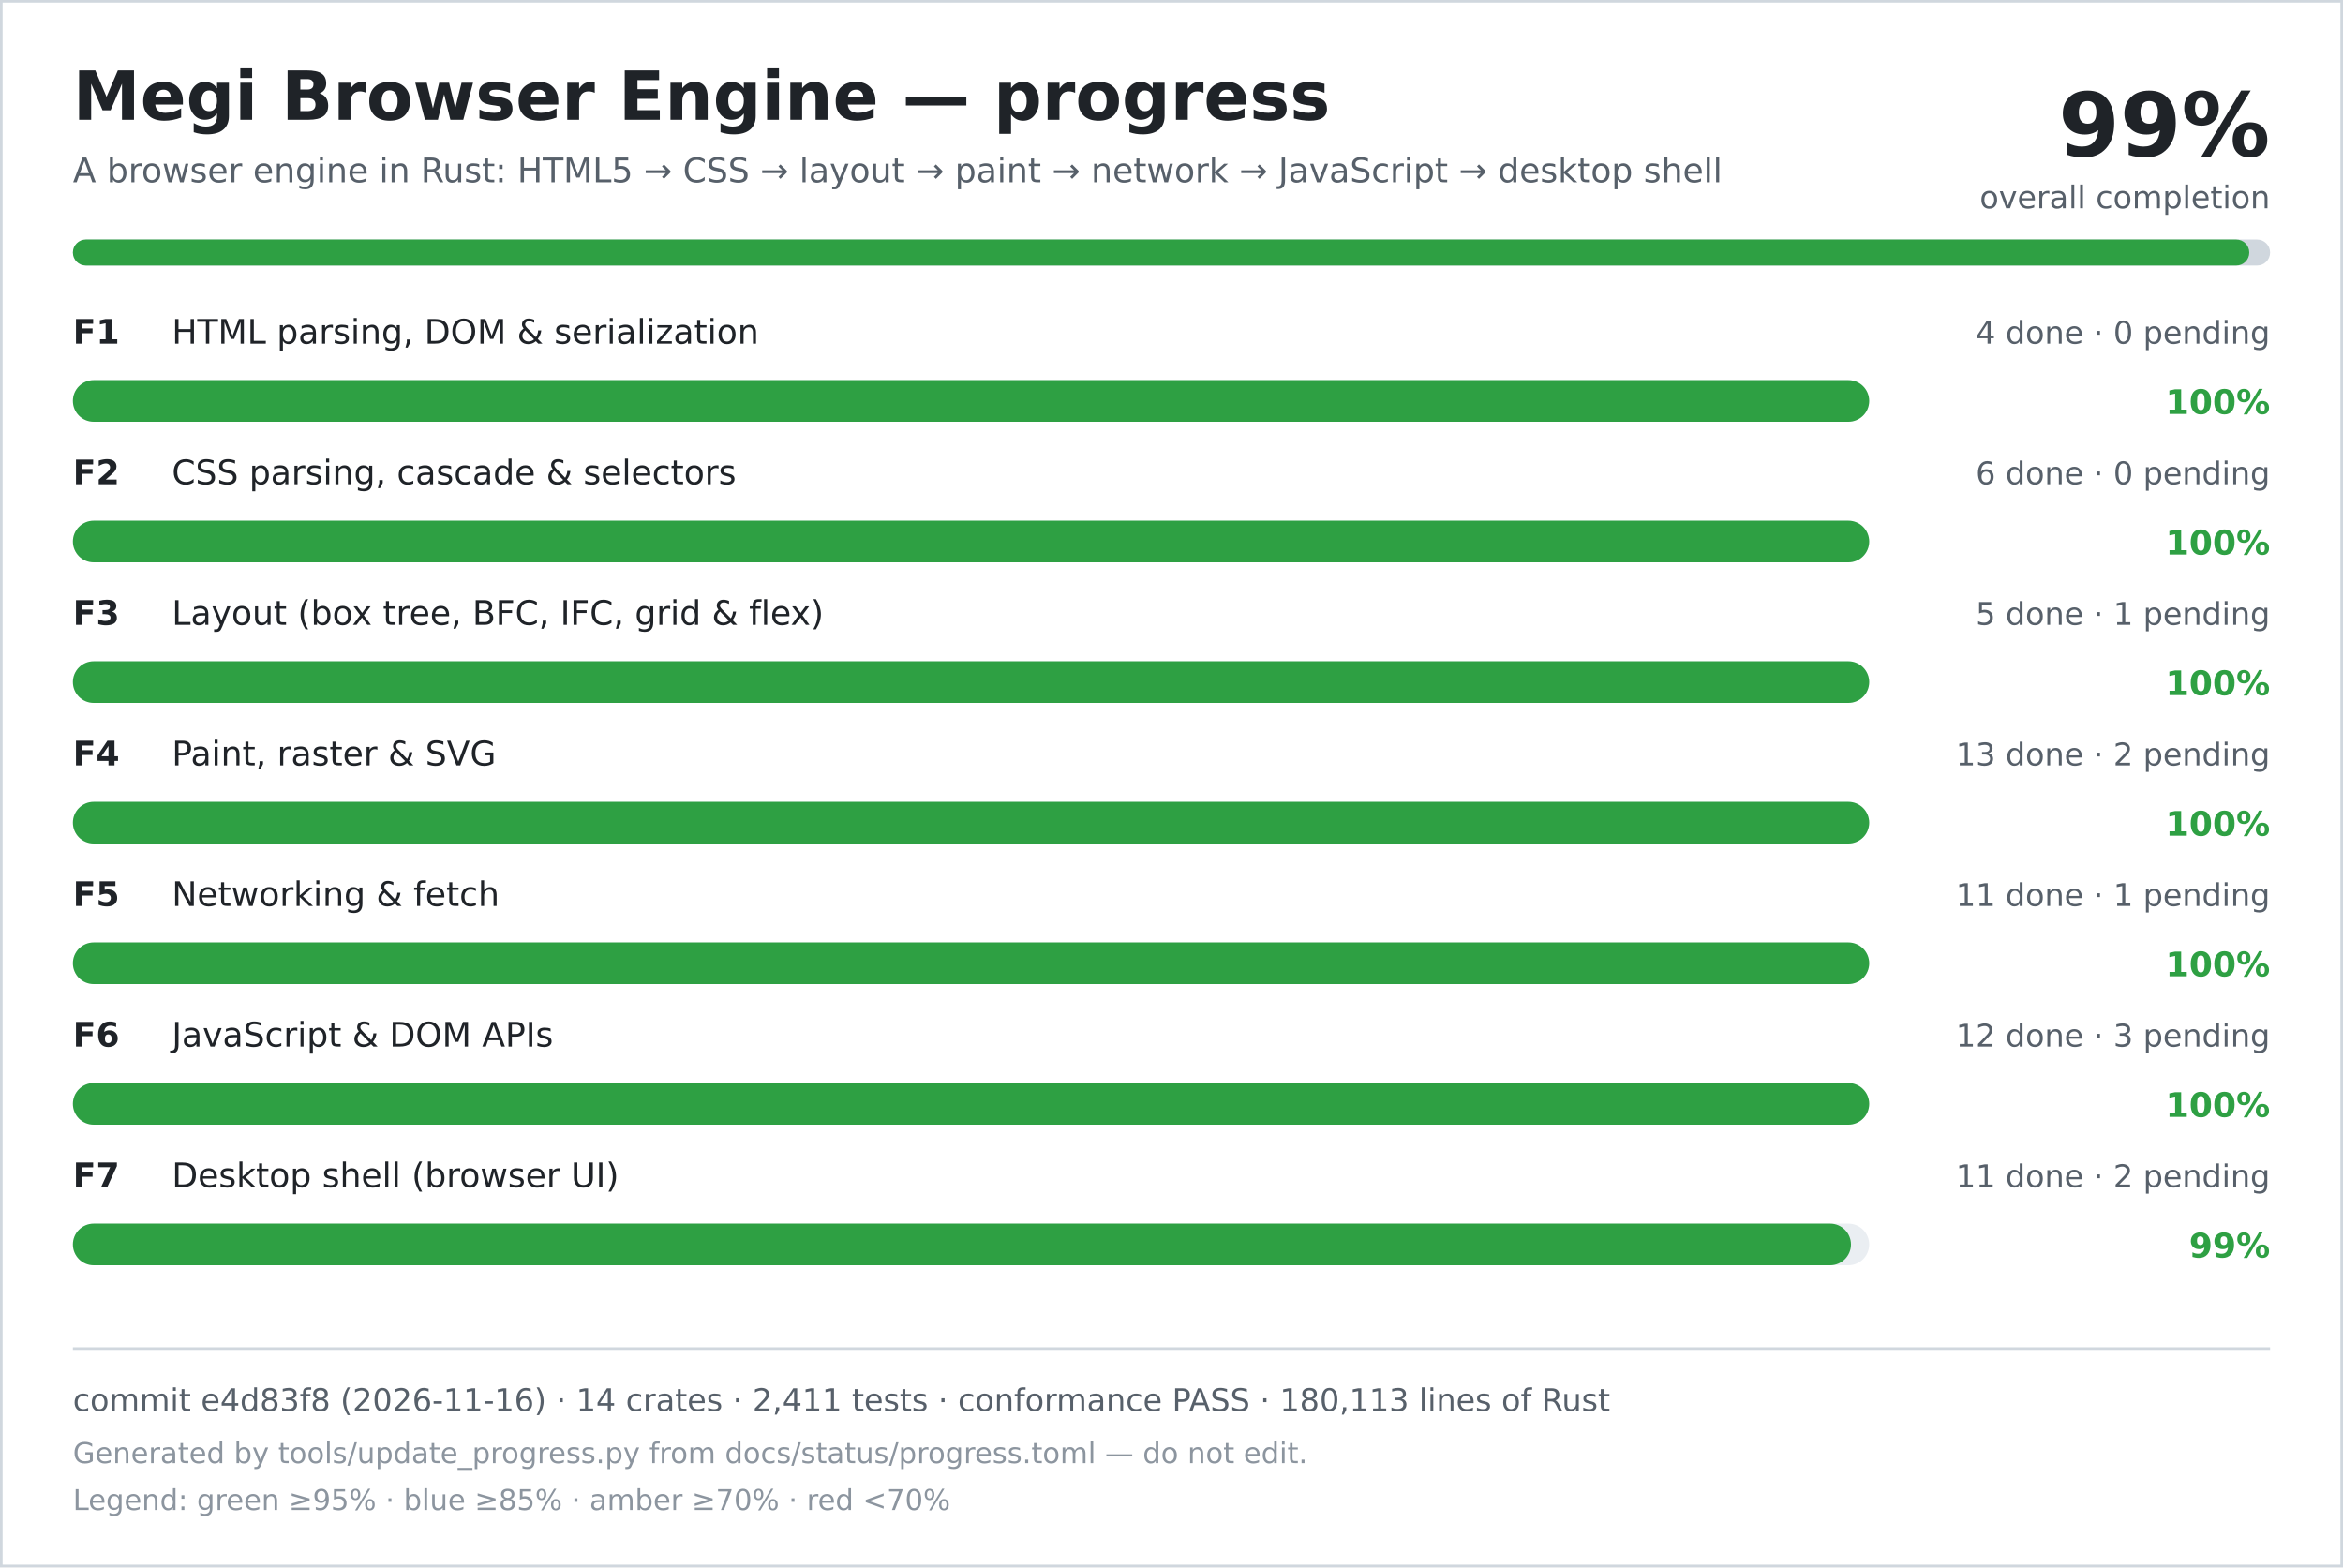
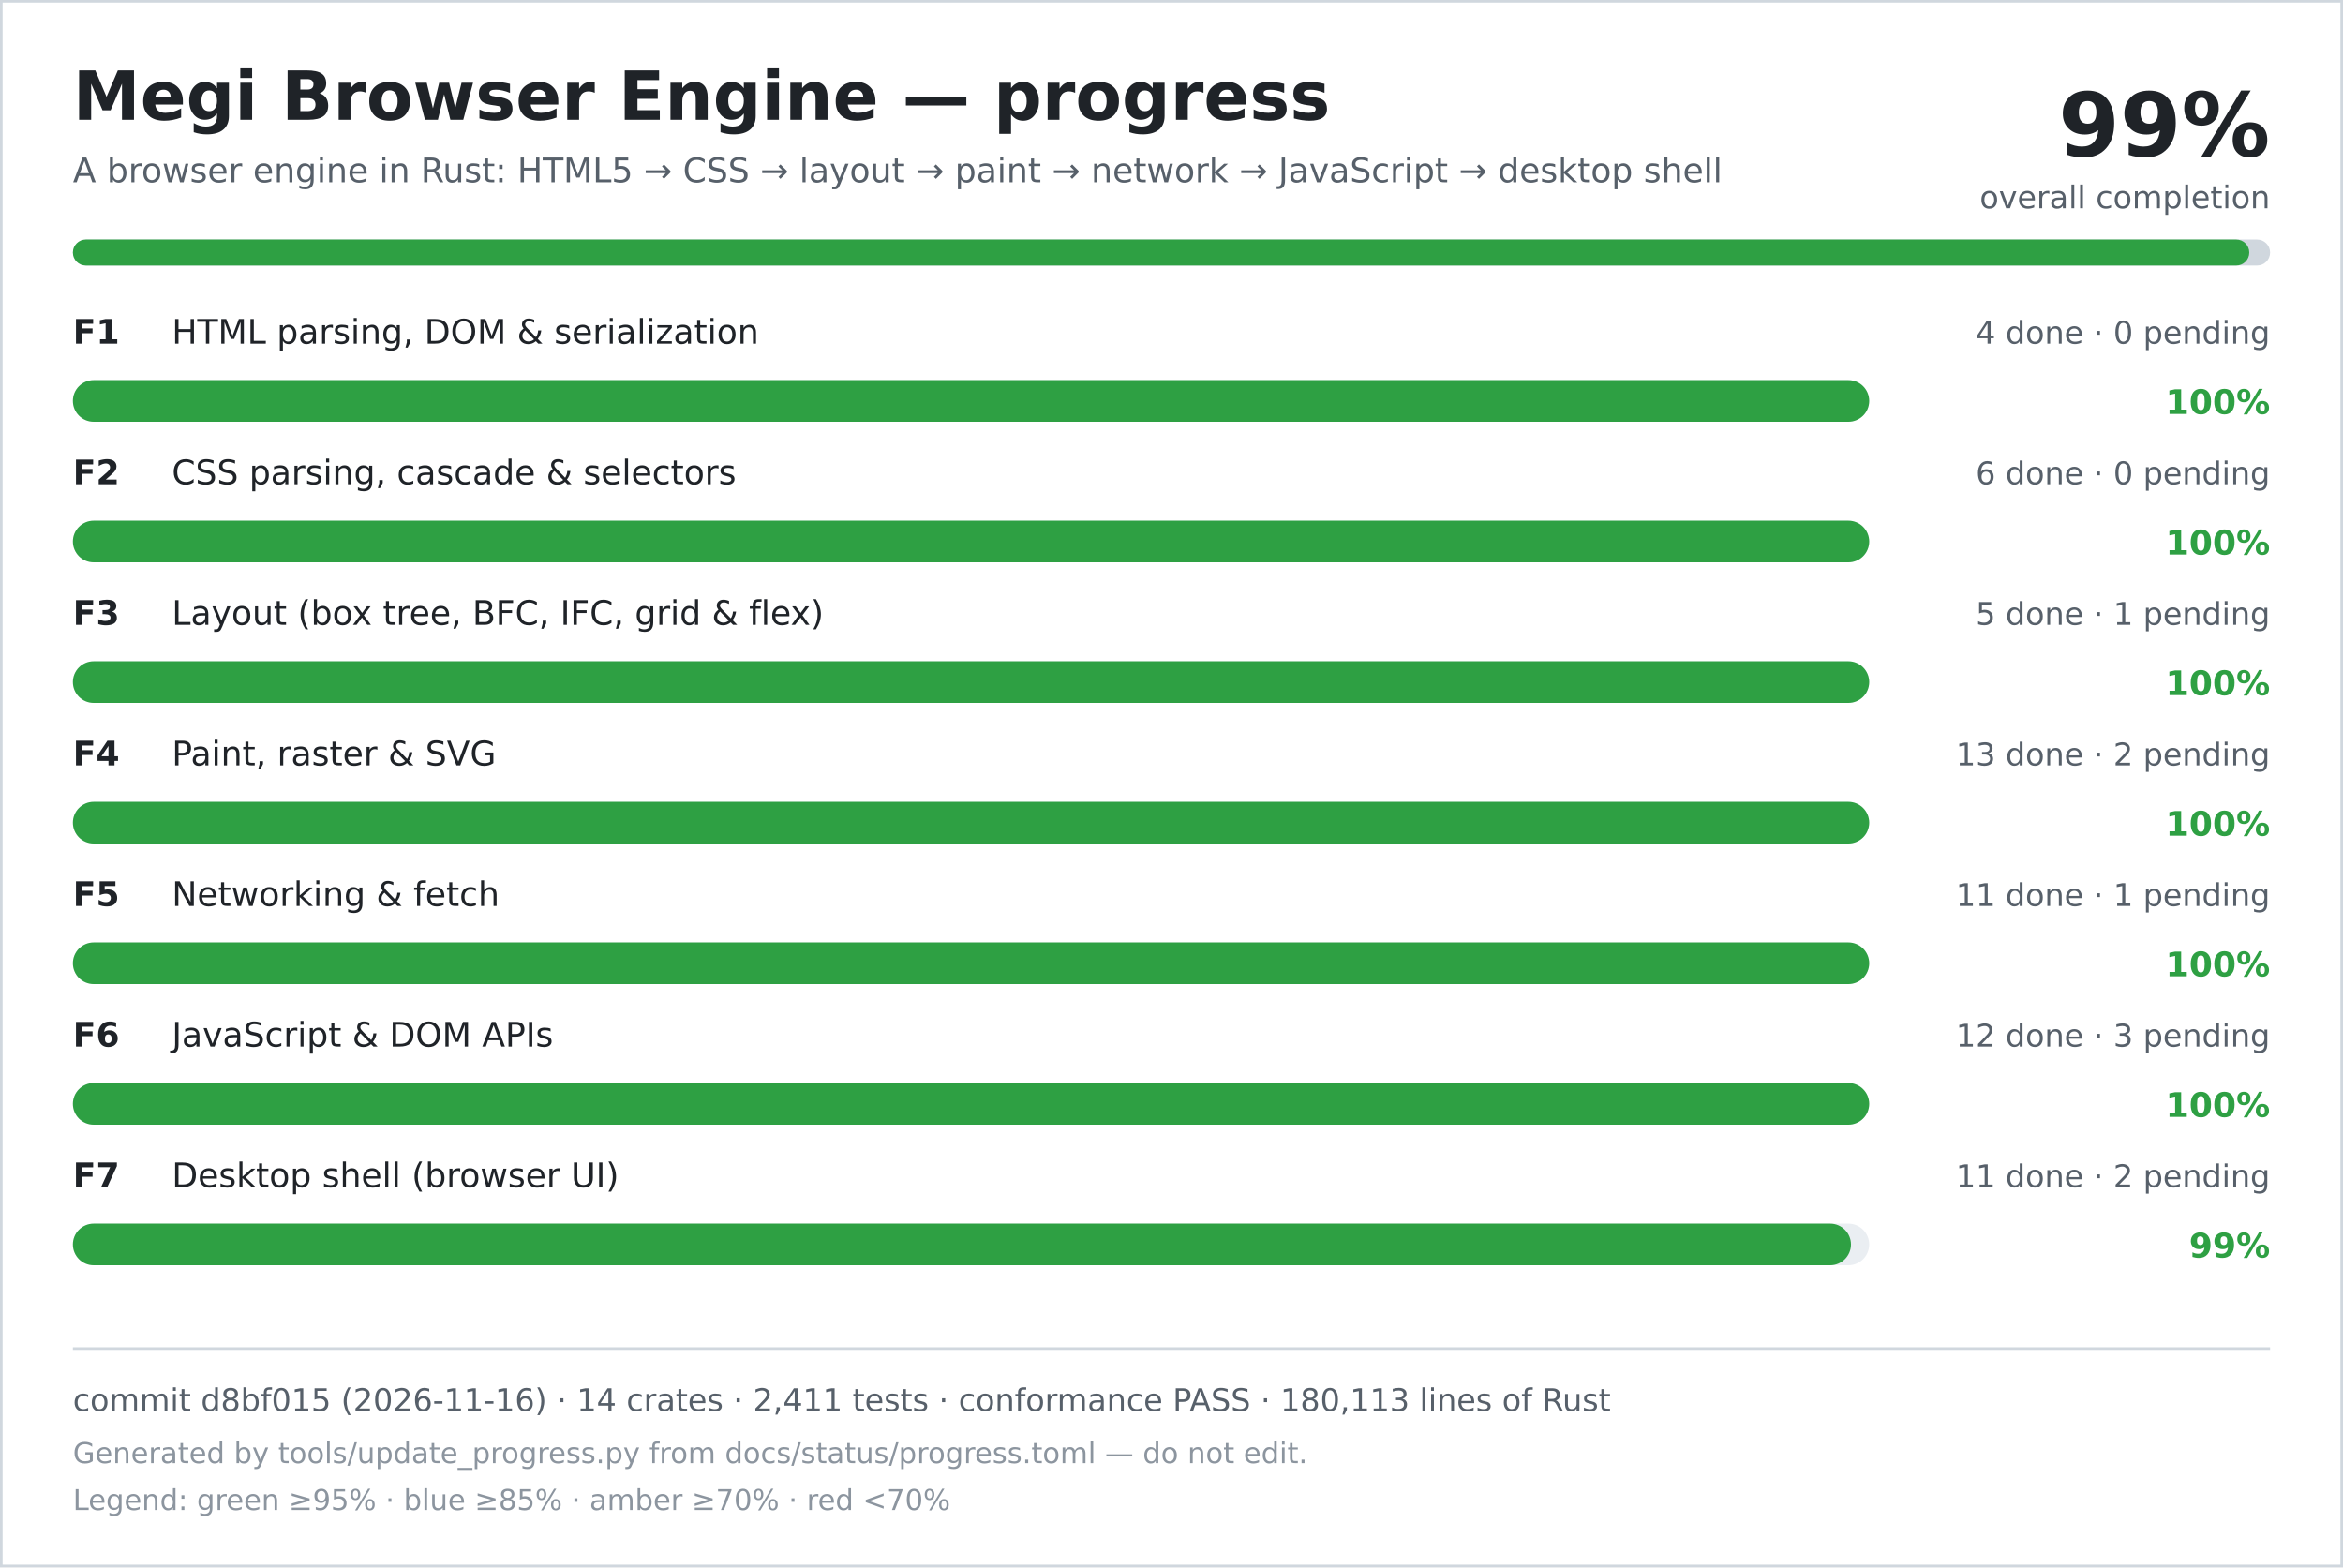
<svg xmlns="http://www.w3.org/2000/svg" width="900" height="602" viewBox="0 0 900 602" role="img" aria-labelledby="title desc">
  <rect width="900" height="602" fill="#ffffff" />
  <rect x="0.5" y="0.5" width="899" height="601" fill="none" stroke="#d0d7de" />
  <text x="28" y="46" font-family="DejaVu Sans, Verdana, sans-serif" font-size="26" font-weight="700" fill="#1f2328">Megi Browser Engine — progress</text>
  <text x="28" y="70" font-family="DejaVu Sans, Verdana, sans-serif" font-size="13" fill="#57606a">A browser engine in Rust: HTML5 → CSS → layout → paint → network → JavaScript → desktop shell</text>
  <text x="872" y="60" text-anchor="end" font-family="DejaVu Sans, Verdana, sans-serif" font-size="34" font-weight="700" fill="#1f2328">99%</text>
  <text x="872" y="80" text-anchor="end" font-family="DejaVu Sans, Verdana, sans-serif" font-size="12" fill="#57606a">overall completion</text>
  <rect x="28" y="92" width="844" height="10" rx="5" fill="#d0d7de" />
  <rect x="28" y="92" width="836" height="10" rx="5" fill="#2ea043" />
  <text x="28" y="132" font-family="DejaVu Sans, Verdana, sans-serif" font-size="13" font-weight="700" fill="#1f2328">F1</text>
  <text x="66" y="132" font-family="DejaVu Sans, Verdana, sans-serif" font-size="13" fill="#1f2328">HTML parsing, DOM &amp; serialization</text>
  <text x="872" y="132" text-anchor="end" font-family="DejaVu Sans, Verdana, sans-serif" font-size="12" fill="#57606a">4 done · 0 pending</text>
  <rect x="28" y="146" width="690" height="16" rx="8" fill="#eaeef2" />
  <rect x="28" y="146" width="690" height="16" rx="8" fill="#2ea043" />
  <text x="872" y="159" text-anchor="end" font-family="DejaVu Sans, Verdana, sans-serif" font-size="13" font-weight="700" fill="#2ea043">100%</text>
  <text x="28" y="186" font-family="DejaVu Sans, Verdana, sans-serif" font-size="13" font-weight="700" fill="#1f2328">F2</text>
  <text x="66" y="186" font-family="DejaVu Sans, Verdana, sans-serif" font-size="13" fill="#1f2328">CSS parsing, cascade &amp; selectors</text>
  <text x="872" y="186" text-anchor="end" font-family="DejaVu Sans, Verdana, sans-serif" font-size="12" fill="#57606a">6 done · 0 pending</text>
  <rect x="28" y="200" width="690" height="16" rx="8" fill="#eaeef2" />
  <rect x="28" y="200" width="690" height="16" rx="8" fill="#2ea043" />
  <text x="872" y="213" text-anchor="end" font-family="DejaVu Sans, Verdana, sans-serif" font-size="13" font-weight="700" fill="#2ea043">100%</text>
  <text x="28" y="240" font-family="DejaVu Sans, Verdana, sans-serif" font-size="13" font-weight="700" fill="#1f2328">F3</text>
  <text x="66" y="240" font-family="DejaVu Sans, Verdana, sans-serif" font-size="13" fill="#1f2328">Layout (box tree, BFC, IFC, grid &amp; flex)</text>
  <text x="872" y="240" text-anchor="end" font-family="DejaVu Sans, Verdana, sans-serif" font-size="12" fill="#57606a">5 done · 1 pending</text>
  <rect x="28" y="254" width="690" height="16" rx="8" fill="#eaeef2" />
  <rect x="28" y="254" width="690" height="16" rx="8" fill="#2ea043" />
  <text x="872" y="267" text-anchor="end" font-family="DejaVu Sans, Verdana, sans-serif" font-size="13" font-weight="700" fill="#2ea043">100%</text>
  <text x="28" y="294" font-family="DejaVu Sans, Verdana, sans-serif" font-size="13" font-weight="700" fill="#1f2328">F4</text>
  <text x="66" y="294" font-family="DejaVu Sans, Verdana, sans-serif" font-size="13" fill="#1f2328">Paint, raster &amp; SVG</text>
  <text x="872" y="294" text-anchor="end" font-family="DejaVu Sans, Verdana, sans-serif" font-size="12" fill="#57606a">13 done · 2 pending</text>
  <rect x="28" y="308" width="690" height="16" rx="8" fill="#eaeef2" />
  <rect x="28" y="308" width="690" height="16" rx="8" fill="#2ea043" />
  <text x="872" y="321" text-anchor="end" font-family="DejaVu Sans, Verdana, sans-serif" font-size="13" font-weight="700" fill="#2ea043">100%</text>
  <text x="28" y="348" font-family="DejaVu Sans, Verdana, sans-serif" font-size="13" font-weight="700" fill="#1f2328">F5</text>
  <text x="66" y="348" font-family="DejaVu Sans, Verdana, sans-serif" font-size="13" fill="#1f2328">Networking &amp; fetch</text>
  <text x="872" y="348" text-anchor="end" font-family="DejaVu Sans, Verdana, sans-serif" font-size="12" fill="#57606a">11 done · 1 pending</text>
  <rect x="28" y="362" width="690" height="16" rx="8" fill="#eaeef2" />
  <rect x="28" y="362" width="690" height="16" rx="8" fill="#2ea043" />
  <text x="872" y="375" text-anchor="end" font-family="DejaVu Sans, Verdana, sans-serif" font-size="13" font-weight="700" fill="#2ea043">100%</text>
  <text x="28" y="402" font-family="DejaVu Sans, Verdana, sans-serif" font-size="13" font-weight="700" fill="#1f2328">F6</text>
  <text x="66" y="402" font-family="DejaVu Sans, Verdana, sans-serif" font-size="13" fill="#1f2328">JavaScript &amp; DOM APIs</text>
  <text x="872" y="402" text-anchor="end" font-family="DejaVu Sans, Verdana, sans-serif" font-size="12" fill="#57606a">12 done · 3 pending</text>
  <rect x="28" y="416" width="690" height="16" rx="8" fill="#eaeef2" />
  <rect x="28" y="416" width="690" height="16" rx="8" fill="#2ea043" />
  <text x="872" y="429" text-anchor="end" font-family="DejaVu Sans, Verdana, sans-serif" font-size="13" font-weight="700" fill="#2ea043">100%</text>
  <text x="28" y="456" font-family="DejaVu Sans, Verdana, sans-serif" font-size="13" font-weight="700" fill="#1f2328">F7</text>
  <text x="66" y="456" font-family="DejaVu Sans, Verdana, sans-serif" font-size="13" fill="#1f2328">Desktop shell (browser UI)</text>
  <text x="872" y="456" text-anchor="end" font-family="DejaVu Sans, Verdana, sans-serif" font-size="12" fill="#57606a">11 done · 2 pending</text>
  <rect x="28" y="470" width="690" height="16" rx="8" fill="#eaeef2" />
  <rect x="28" y="470" width="683" height="16" rx="8" fill="#2ea043" />
  <text x="872" y="483" text-anchor="end" font-family="DejaVu Sans, Verdana, sans-serif" font-size="13" font-weight="700" fill="#2ea043">99%</text>
  <line x1="28" y1="518" x2="872" y2="518" stroke="#d0d7de" />
-   <text x="28" y="542" font-family="DejaVu Sans, Verdana, sans-serif" font-size="12" fill="#57606a">commit e4d83f8 (2026-11-16) · 14 crates · 2,411 tests · conformance PASS · 180,113 lines of Rust</text>
+   <text x="28" y="542" font-family="DejaVu Sans, Verdana, sans-serif" font-size="12" fill="#57606a">commit d8bf015 (2026-11-16) · 14 crates · 2,411 tests · conformance PASS · 180,113 lines of Rust</text>
  <text x="28" y="562" font-family="DejaVu Sans, Verdana, sans-serif" font-size="11" fill="#8c959f">Generated by tools/update_progress.py from docs/status/progress.toml — do not edit.</text>
  <text x="28" y="580" font-family="DejaVu Sans, Verdana, sans-serif" font-size="11" fill="#8c959f">Legend: green ≥95% · blue ≥85% · amber ≥70% · red &lt;70%</text>
</svg>
